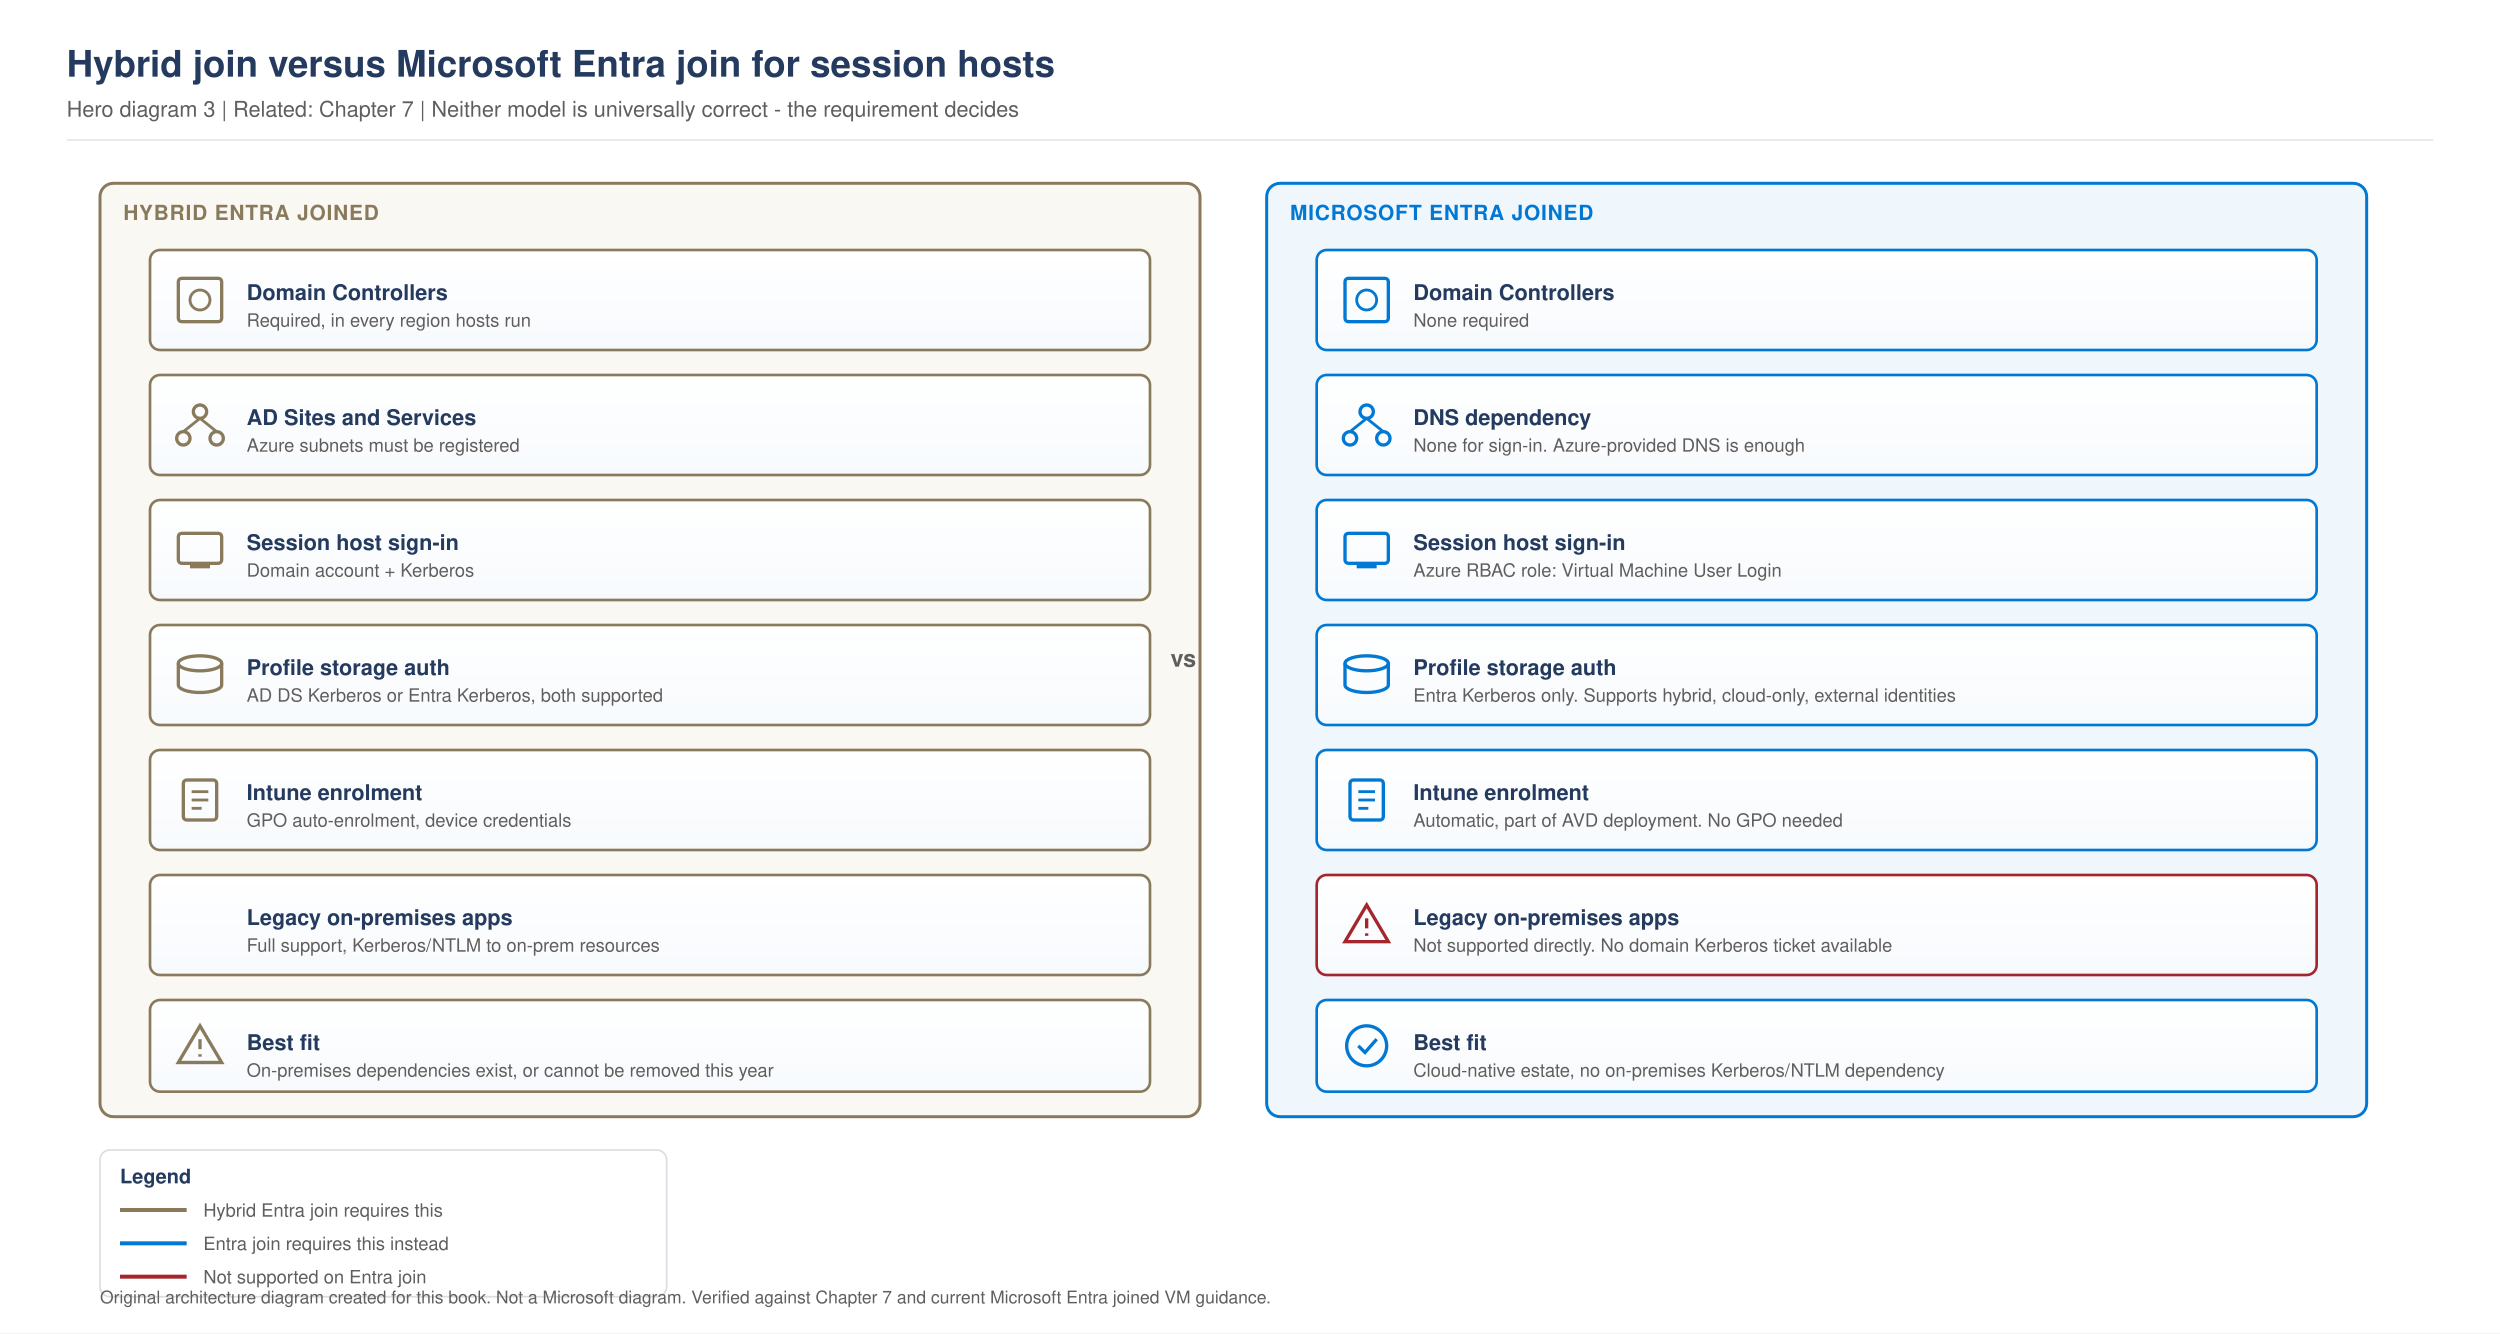
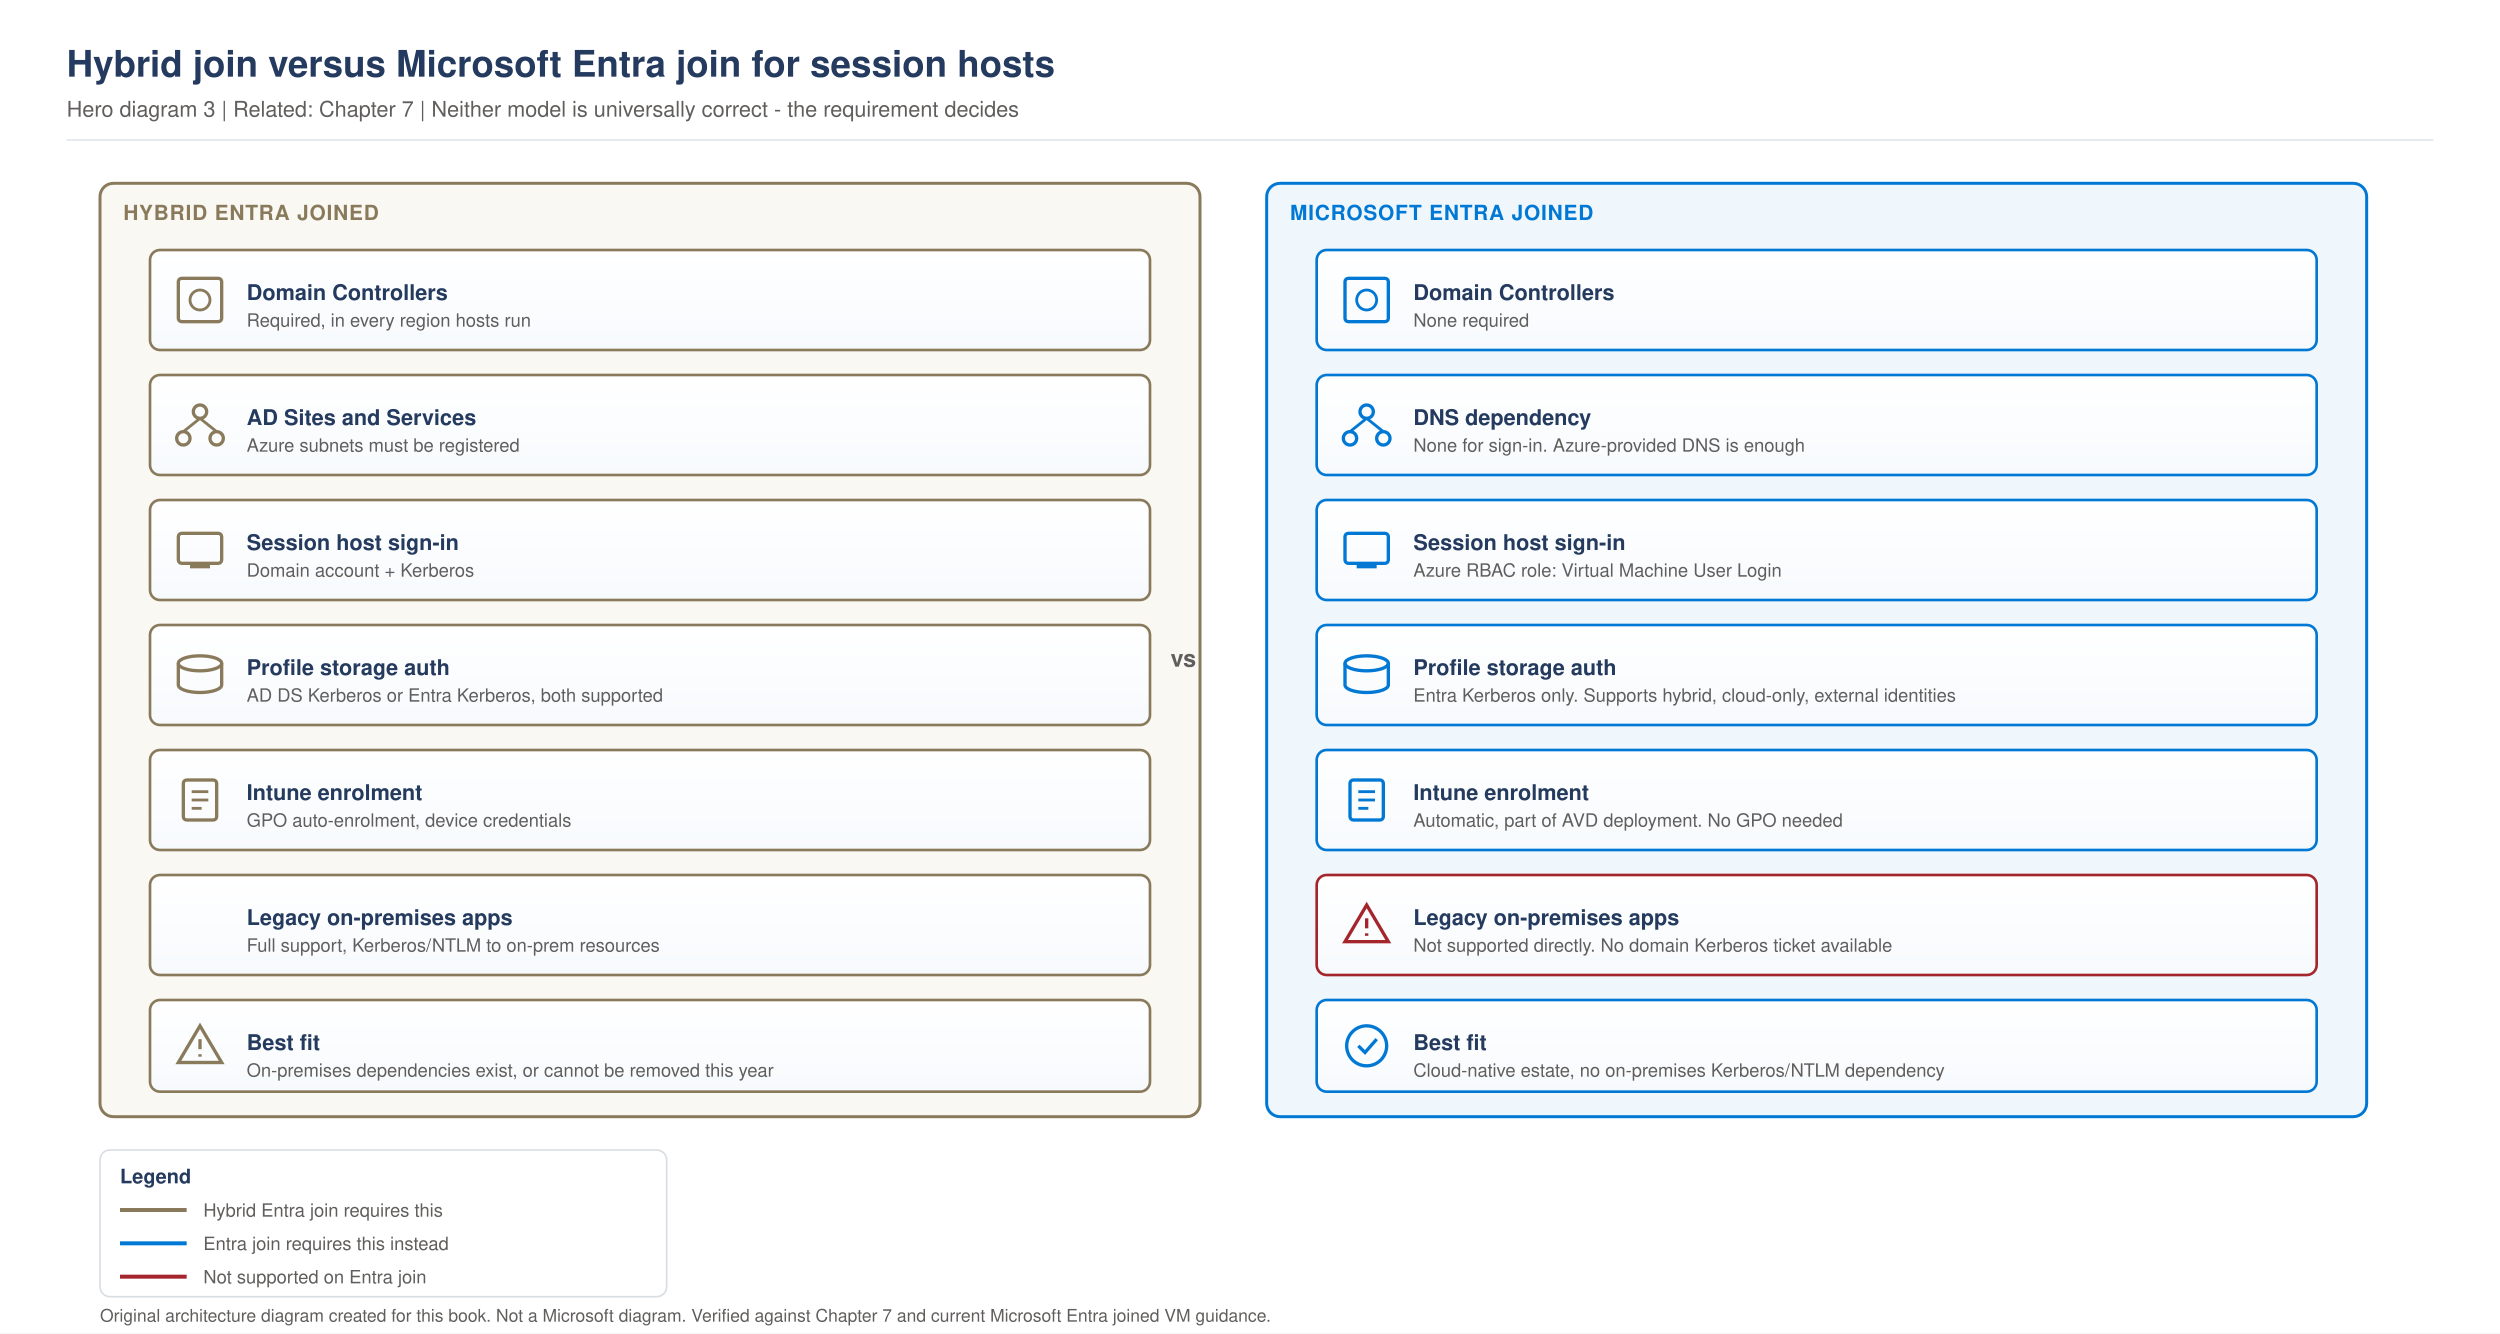
<svg xmlns="http://www.w3.org/2000/svg" width="1500" height="800" viewBox="0 0 1500 800" font-family="Segoe UI,Helvetica,Arial,sans-serif">
  <defs>
    <marker id="a" viewBox="0 0 10 10" refX="9" refY="5" markerWidth="7" markerHeight="7" orient="auto-start-reverse">
      <path d="M0,0 L10,5 L0,10 z" fill="#243A5E" />
    </marker>
    <marker id="ag" viewBox="0 0 10 10" refX="9" refY="5" markerWidth="7" markerHeight="7" orient="auto-start-reverse">
      <path d="M0,0 L10,5 L0,10 z" fill="#107C10" />
    </marker>
    <marker id="ar" viewBox="0 0 10 10" refX="9" refY="5" markerWidth="7" markerHeight="7" orient="auto-start-reverse">
      <path d="M0,0 L10,5 L0,10 z" fill="#A4262C" />
    </marker>
    <linearGradient id="tile" x1="0" y1="0" x2="0" y2="1">
      <stop offset="0" stop-color="#FFFFFF" />
      <stop offset="1" stop-color="#F7FAFD" />
    </linearGradient>
  </defs>
  <rect width="1500" height="800" fill="#FFFFFF" />
  <text x="40" y="46" font-size="22" font-weight="600" fill="#243A5E">Hybrid join versus Microsoft Entra join for session hosts</text>
  <text x="40" y="70" font-size="13" fill="#605E5C">Hero diagram 3 | Related: Chapter 7 | Neither model is universally correct - the requirement decides</text>
  <line x1="40" y1="84" x2="1460" y2="84" stroke="#E1E5EA" />
  <rect x="60" y="110" width="660" height="560" rx="8" fill="#FAF8F3" stroke="#8A7A5C" stroke-width="1.8" />
  <text x="74" y="132" font-size="12.5" font-weight="700" fill="#8A7A5C" letter-spacing="0.5">HYBRID ENTRA JOINED</text>
  <g>
    <rect x="90" y="150" width="600" height="60" rx="6" fill="url(#tile)" stroke="#8A7A5C" stroke-width="1.6" />
    <rect x="107" y="167.0" width="26" height="26" rx="2" fill="none" stroke="#8A7A5C" stroke-width="2" />
    <circle cx="120" cy="180.0" r="6" fill="none" stroke="#8A7A5C" stroke-width="1.7" />
    <text x="148" y="180" font-size="13" font-weight="600" fill="#243A5E">Domain Controllers</text>
    <text x="148" y="196" font-size="11" fill="#605E5C">Required, in every region hosts run</text>
  </g>
  <g>
    <rect x="90" y="225" width="600" height="60" rx="6" fill="url(#tile)" stroke="#8A7A5C" stroke-width="1.6" />
    <circle cx="120" cy="247.0" r="4" fill="none" stroke="#8A7A5C" stroke-width="2" />
    <circle cx="110" cy="263.0" r="4" fill="none" stroke="#8A7A5C" stroke-width="2" />
    <circle cx="130" cy="263.0" r="4" fill="none" stroke="#8A7A5C" stroke-width="2" />
    <path d="M120,251.0 L110,259.0 M120,251.0 L130,259.0" stroke="#8A7A5C" stroke-width="1.7" />
    <text x="148" y="255" font-size="13" font-weight="600" fill="#243A5E">AD Sites and Services</text>
    <text x="148" y="271" font-size="11" fill="#605E5C">Azure subnets must be registered</text>
  </g>
  <g>
    <rect x="90" y="300" width="600" height="60" rx="6" fill="url(#tile)" stroke="#8A7A5C" stroke-width="1.6" />
    <rect x="107" y="320.0" width="26" height="18" rx="2" fill="none" stroke="#8A7A5C" stroke-width="2" />
    <rect x="114" y="338.0" width="12" height="3" fill="#8A7A5C" />
    <text x="148" y="330" font-size="13" font-weight="600" fill="#243A5E">Session host sign-in</text>
    <text x="148" y="346" font-size="11" fill="#605E5C">Domain account + Kerberos</text>
  </g>
  <g>
    <rect x="90" y="375" width="600" height="60" rx="6" fill="url(#tile)" stroke="#8A7A5C" stroke-width="1.6" />
    <ellipse cx="120" cy="398.0" rx="13" ry="4.5" fill="none" stroke="#8A7A5C" stroke-width="2" />
    <path d="M107,398.0 v13 a13,4.5 0 0 0 26,0 v-13" fill="none" stroke="#8A7A5C" stroke-width="2" />
    <text x="148" y="405" font-size="13" font-weight="600" fill="#243A5E">Profile storage auth</text>
    <text x="148" y="421" font-size="11" fill="#605E5C">AD DS Kerberos or Entra Kerberos, both supported</text>
  </g>
  <g>
    <rect x="90" y="450" width="600" height="60" rx="6" fill="url(#tile)" stroke="#8A7A5C" stroke-width="1.6" />
    <rect x="110" y="468.0" width="20" height="24" rx="2" fill="none" stroke="#8A7A5C" stroke-width="2" />
    <path d="M115,475.0 h10 M115,480.0 h10 M115,485.0 h6" stroke="#8A7A5C" stroke-width="1.7" />
    <text x="148" y="480" font-size="13" font-weight="600" fill="#243A5E">Intune enrolment</text>
    <text x="148" y="496" font-size="11" fill="#605E5C">GPO auto-enrolment, device credentials</text>
  </g>
  <g>
    <rect x="90" y="525" width="600" height="60" rx="6" fill="url(#tile)" stroke="#8A7A5C" stroke-width="1.6" />
    <text x="148" y="555" font-size="13" font-weight="600" fill="#243A5E">Legacy on-premises apps</text>
    <text x="148" y="571" font-size="11" fill="#605E5C">Full support, Kerberos/NTLM to on-prem resources</text>
  </g>
  <g>
    <rect x="90" y="600" width="600" height="55" rx="6" fill="url(#tile)" stroke="#8A7A5C" stroke-width="1.6" />
    <path d="M120,615.5 l13,22 h-26 z" fill="none" stroke="#8A7A5C" stroke-width="2" />
    <path d="M120,623.5 v6 M120,632.5 v1.5" stroke="#8A7A5C" stroke-width="2" />
    <text x="148" y="630" font-size="13" font-weight="600" fill="#243A5E">Best fit</text>
    <text x="148" y="646" font-size="11" fill="#605E5C">On-premises dependencies exist, or cannot be removed this year</text>
  </g>
  <rect x="760" y="110" width="660" height="560" rx="8" fill="#EFF6FC" stroke="#0078D4" stroke-width="1.8" />
  <text x="774" y="132" font-size="12.5" font-weight="700" fill="#0078D4" letter-spacing="0.5">MICROSOFT ENTRA JOINED</text>
  <g>
    <rect x="790" y="150" width="600" height="60" rx="6" fill="url(#tile)" stroke="#0078D4" stroke-width="1.6" />
    <rect x="807" y="167.0" width="26" height="26" rx="2" fill="none" stroke="#0078D4" stroke-width="2" />
    <circle cx="820" cy="180.0" r="6" fill="none" stroke="#0078D4" stroke-width="1.7" />
    <text x="848" y="180" font-size="13" font-weight="600" fill="#243A5E">Domain Controllers</text>
    <text x="848" y="196" font-size="11" fill="#605E5C">None required</text>
  </g>
  <g>
    <rect x="790" y="225" width="600" height="60" rx="6" fill="url(#tile)" stroke="#0078D4" stroke-width="1.6" />
    <circle cx="820" cy="247.0" r="4" fill="none" stroke="#0078D4" stroke-width="2" />
    <circle cx="810" cy="263.0" r="4" fill="none" stroke="#0078D4" stroke-width="2" />
    <circle cx="830" cy="263.0" r="4" fill="none" stroke="#0078D4" stroke-width="2" />
    <path d="M820,251.0 L810,259.0 M820,251.0 L830,259.0" stroke="#0078D4" stroke-width="1.7" />
    <text x="848" y="255" font-size="13" font-weight="600" fill="#243A5E">DNS dependency</text>
    <text x="848" y="271" font-size="11" fill="#605E5C">None for sign-in. Azure-provided DNS is enough</text>
  </g>
  <g>
    <rect x="790" y="300" width="600" height="60" rx="6" fill="url(#tile)" stroke="#0078D4" stroke-width="1.6" />
    <rect x="807" y="320.0" width="26" height="18" rx="2" fill="none" stroke="#0078D4" stroke-width="2" />
    <rect x="814" y="338.0" width="12" height="3" fill="#0078D4" />
    <text x="848" y="330" font-size="13" font-weight="600" fill="#243A5E">Session host sign-in</text>
    <text x="848" y="346" font-size="11" fill="#605E5C">Azure RBAC role: Virtual Machine User Login</text>
  </g>
  <g>
    <rect x="790" y="375" width="600" height="60" rx="6" fill="url(#tile)" stroke="#0078D4" stroke-width="1.6" />
    <ellipse cx="820" cy="398.0" rx="13" ry="4.5" fill="none" stroke="#0078D4" stroke-width="2" />
    <path d="M807,398.0 v13 a13,4.5 0 0 0 26,0 v-13" fill="none" stroke="#0078D4" stroke-width="2" />
    <text x="848" y="405" font-size="13" font-weight="600" fill="#243A5E">Profile storage auth</text>
    <text x="848" y="421" font-size="11" fill="#605E5C">Entra Kerberos only. Supports hybrid, cloud-only, external identities</text>
  </g>
  <g>
    <rect x="790" y="450" width="600" height="60" rx="6" fill="url(#tile)" stroke="#0078D4" stroke-width="1.6" />
    <rect x="810" y="468.0" width="20" height="24" rx="2" fill="none" stroke="#0078D4" stroke-width="2" />
    <path d="M815,475.0 h10 M815,480.0 h10 M815,485.0 h6" stroke="#0078D4" stroke-width="1.7" />
    <text x="848" y="480" font-size="13" font-weight="600" fill="#243A5E">Intune enrolment</text>
    <text x="848" y="496" font-size="11" fill="#605E5C">Automatic, part of AVD deployment. No GPO needed</text>
  </g>
  <g>
    <rect x="790" y="525" width="600" height="60" rx="6" fill="url(#tile)" stroke="#A4262C" stroke-width="1.6" />
    <path d="M820,543.0 l13,22 h-26 z" fill="none" stroke="#A4262C" stroke-width="2" />
    <path d="M820,551.0 v6 M820,560.0 v1.5" stroke="#A4262C" stroke-width="2" />
    <text x="848" y="555" font-size="13" font-weight="600" fill="#243A5E">Legacy on-premises apps</text>
    <text x="848" y="571" font-size="11" fill="#605E5C">Not supported directly. No domain Kerberos ticket available</text>
  </g>
  <g>
    <rect x="790" y="600" width="600" height="55" rx="6" fill="url(#tile)" stroke="#0078D4" stroke-width="1.6" />
    <circle cx="820" cy="627.5" r="12" fill="none" stroke="#0078D4" stroke-width="2" />
    <path d="M815,627.5 l4,4 l7,-8" fill="none" stroke="#0078D4" stroke-width="2" />
    <text x="848" y="630" font-size="13" font-weight="600" fill="#243A5E">Best fit</text>
    <text x="848" y="646" font-size="11" fill="#605E5C">Cloud-native estate, no on-premises Kerberos/NTLM dependency</text>
  </g>
  <text x="710" y="400" font-size="14" font-weight="700" fill="#605E5C" text-anchor="middle">vs</text>
  <rect x="60" y="690" width="340" height="88" rx="6" fill="#FFFFFF" stroke="#D8DDE3" />
  <text x="72" y="710" font-size="12" font-weight="700" fill="#243A5E">Legend</text>
  <path d="M72,726 L112,726" stroke="#8A7A5C" stroke-width="2.4" />
  <text x="122" y="730" font-size="11" fill="#605E5C">Hybrid Entra join requires this</text>
  <path d="M72,746 L112,746" stroke="#0078D4" stroke-width="2.4" />
  <text x="122" y="750" font-size="11" fill="#605E5C">Entra join requires this instead</text>
  <path d="M72,766 L112,766" stroke="#A4262C" stroke-width="2.4" />
  <text x="122" y="770" font-size="11" fill="#605E5C">Not supported on Entra join</text>
-   <text x="60" y="782" font-size="10.5" fill="#605E5C">Original architecture diagram created for this book. Not a Microsoft diagram. Verified against Chapter 7 and current Microsoft Entra joined VM guidance.</text>
+   <text x="60" y="793" font-size="10.5" fill="#605E5C">Original architecture diagram created for this book. Not a Microsoft diagram. Verified against Chapter 7 and current Microsoft Entra joined VM guidance.</text>
</svg>
